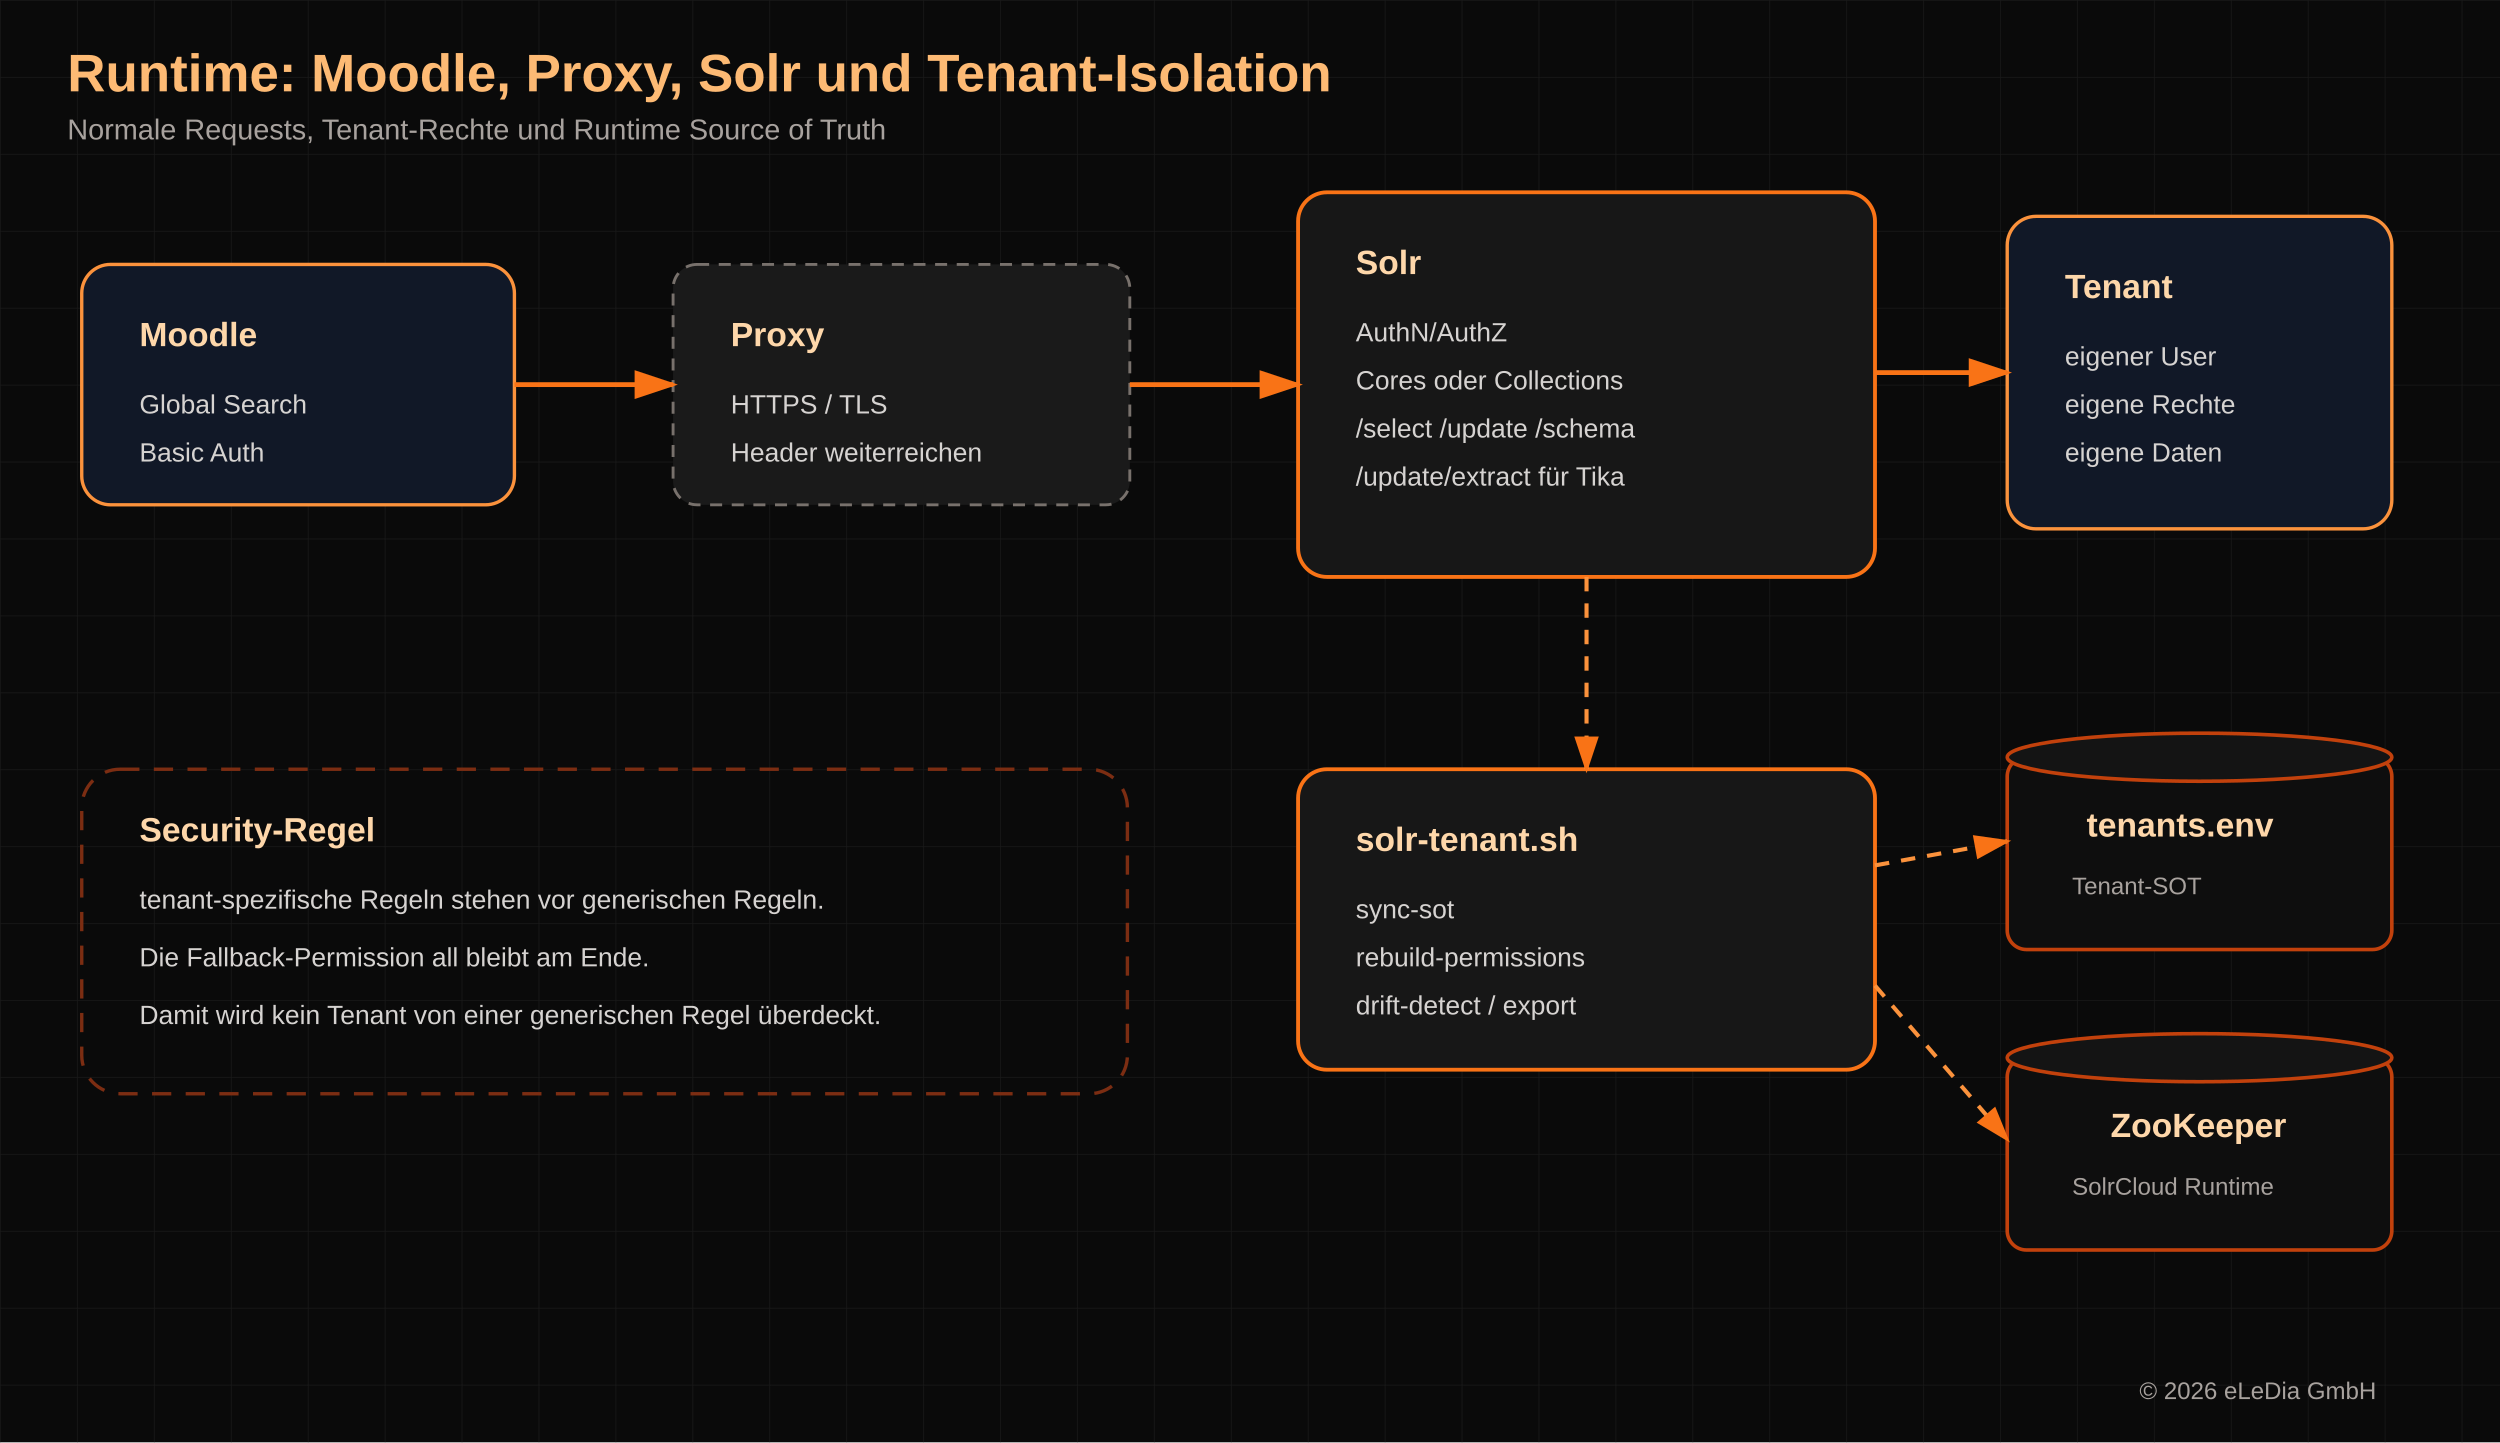
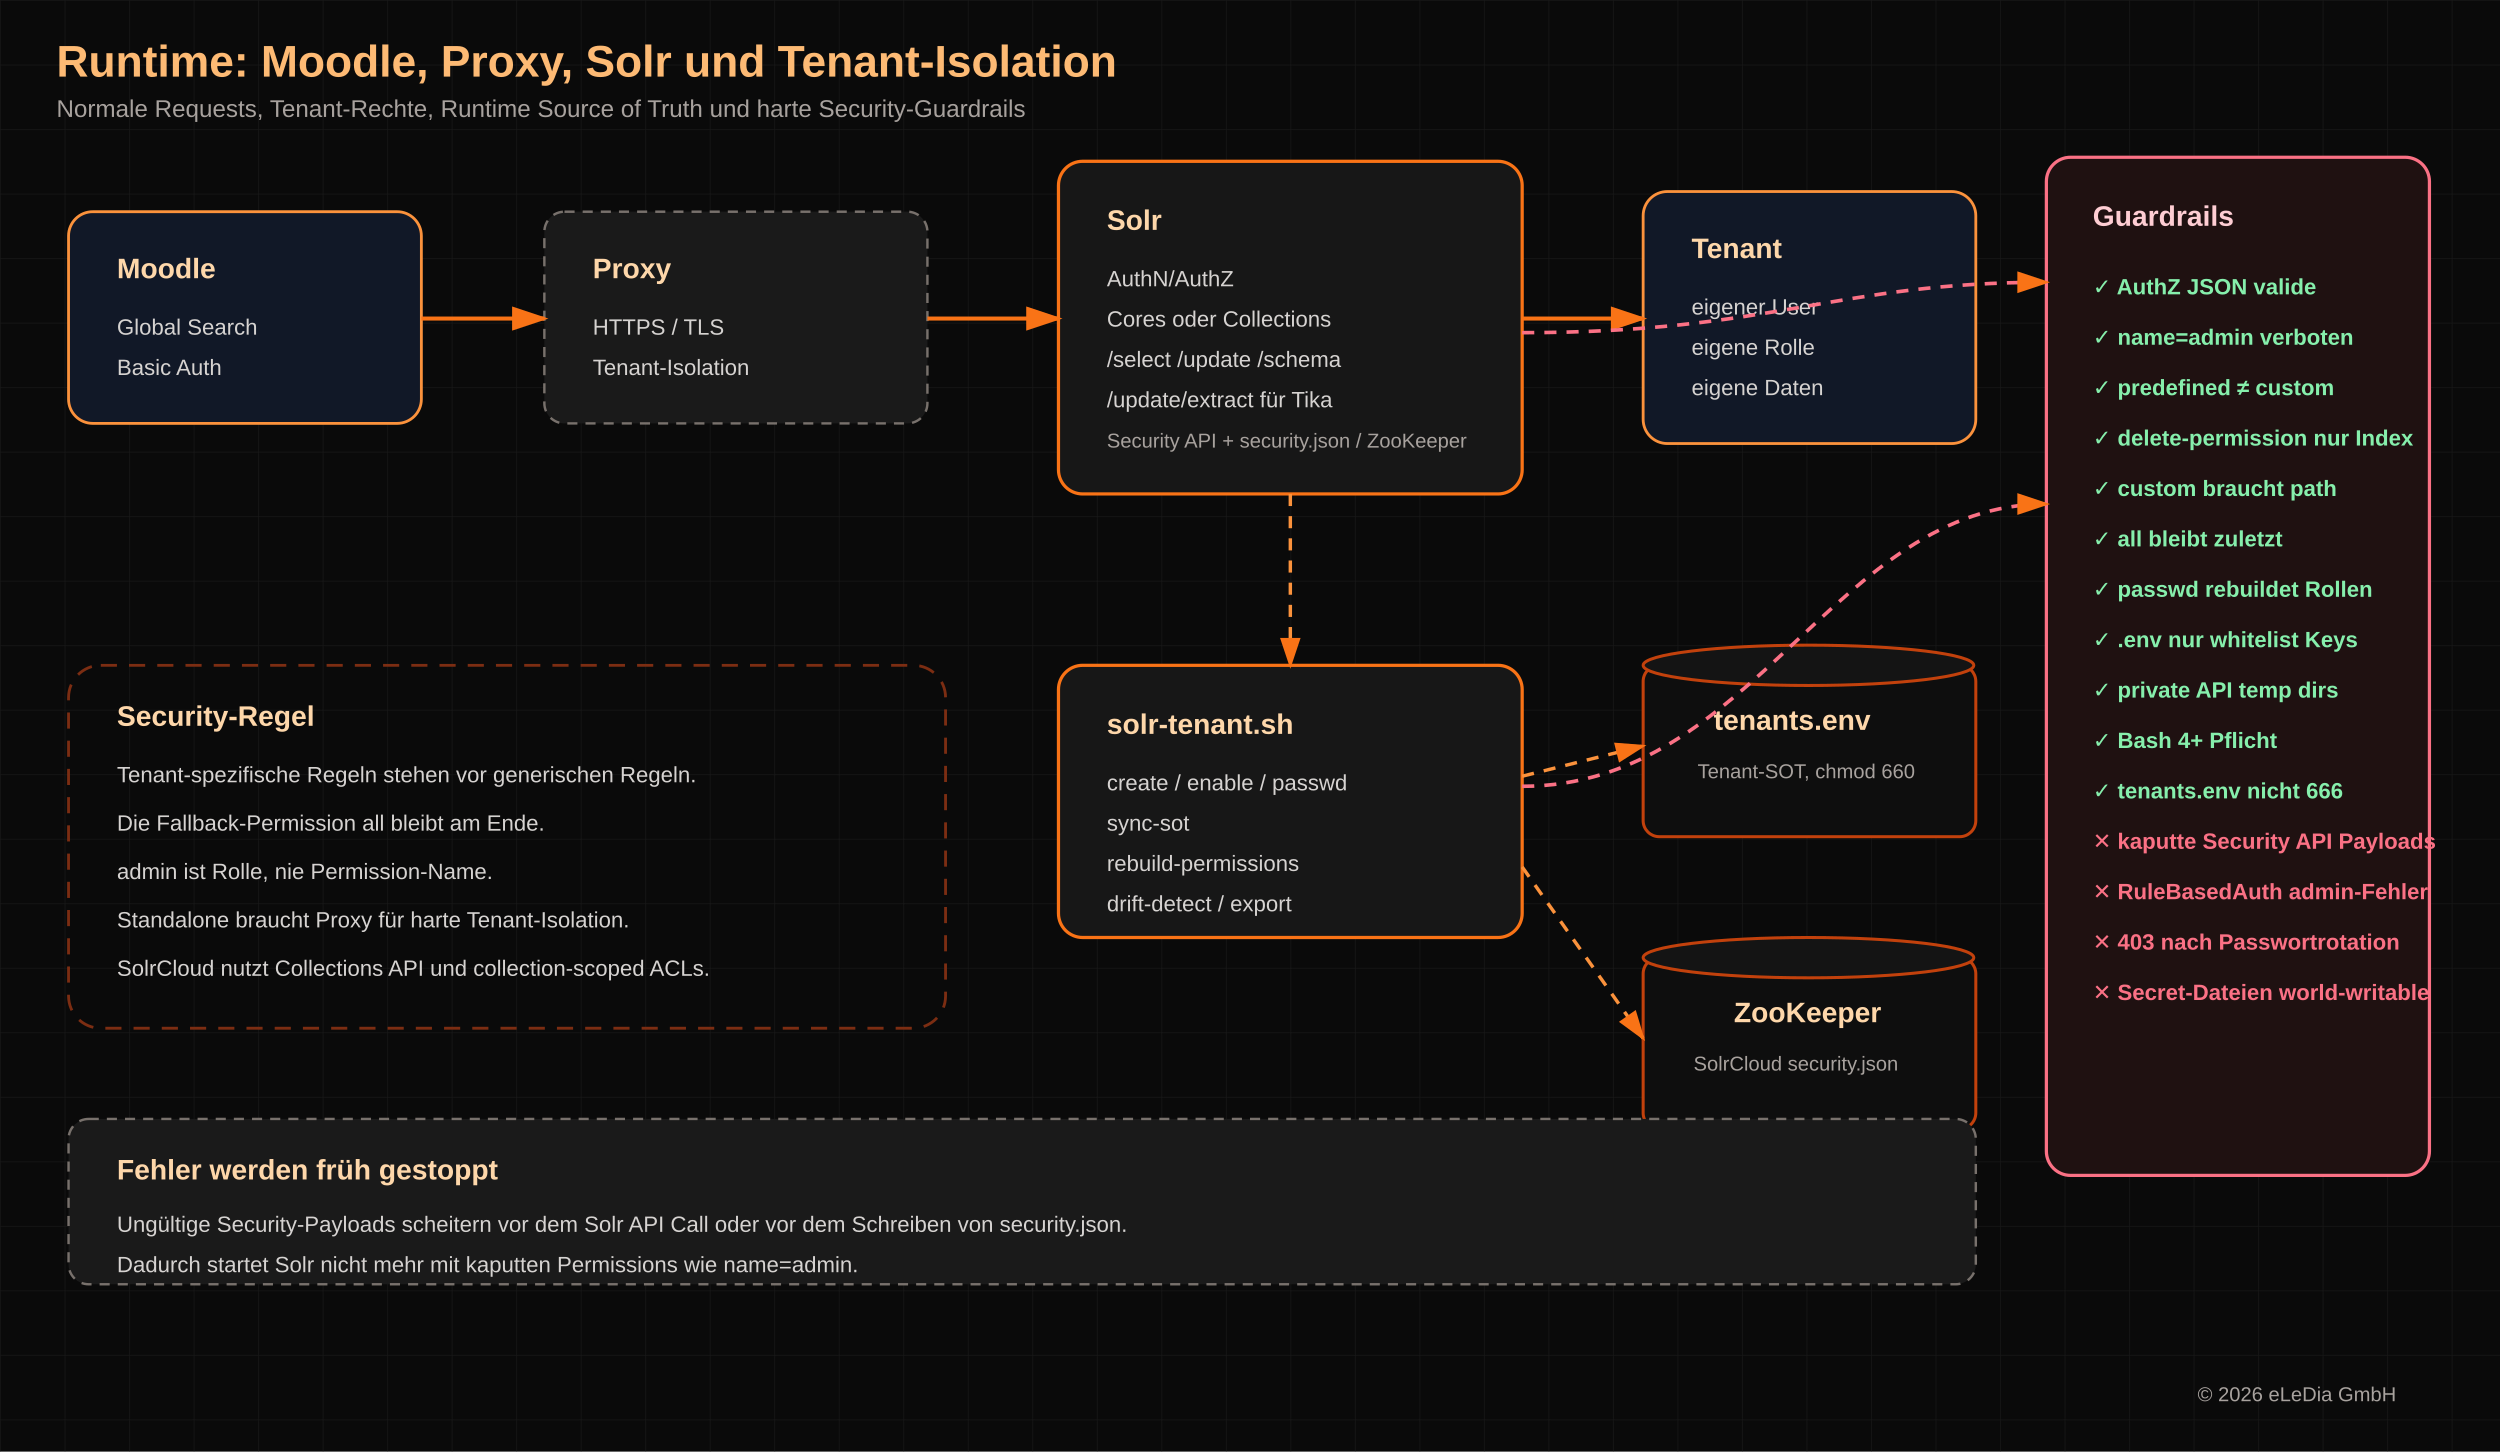
- <svg xmlns="http://www.w3.org/2000/svg" width="1040" height="600" viewBox="0 0 1040 600" role="img" aria-label="Runtime: Moodle, Proxy, Solr und Tenant-Isolation">
+ <svg xmlns="http://www.w3.org/2000/svg" width="1240" height="720" viewBox="0 0 1240 720" role="img" aria-label="Runtime: Moodle, Proxy, Solr, Tenant-Isolation und Guardrails">
  <defs>
    <pattern id="grid" width="32" height="32" patternUnits="userSpaceOnUse">
      <path d="M32 0H0V32" fill="none" stroke="#262626" stroke-width="0.6" />
    </pattern>
    <marker id="arr" markerWidth="10" markerHeight="10" refX="8" refY="3" orient="auto">
      <path d="M0,0 L0,6 L9,3 z" fill="#f97316" />
    </marker>
    <style>
-       .bg{fill:#0a0a0a} .title{font:700 22px Arial,sans-serif;fill:#fdba74} .sub{font:400 12px Arial,sans-serif;fill:#a8a29e}
-       .box{fill:#171717;stroke:#f97316;stroke-width:1.6;rx:12} .box2{fill:#111827;stroke:#fb923c;stroke-width:1.4;rx:12}
-       .store{fill:#0e0e0e;stroke:#c2410c;stroke-width:1.5} .muted{fill:#1a1a1a;stroke:#78716c;stroke-width:1.2;stroke-dasharray:5 4;rx:10}
-       .label{font:700 14px Arial,sans-serif;fill:#fed7aa} .small{font:400 11px Arial,sans-serif;fill:#d6d3d1} .tiny{font:400 10px Arial,sans-serif;fill:#a8a29e}
-       .arrow{stroke:#f97316;stroke-width:2;fill:none;marker-end:url(#arr)} .dash{stroke:#fb923c;stroke-width:1.7;fill:none;stroke-dasharray:6 5;marker-end:url(#arr)}
-       .group{fill:none;stroke:#7c2d12;stroke-width:1.4;stroke-dasharray:8 6;rx:16}
+       .bg{fill:#0a0a0a}.title{font:700 22px Arial,sans-serif;fill:#fdba74}.sub{font:400 12px Arial,sans-serif;fill:#a8a29e}
+       .box{fill:#171717;stroke:#f97316;stroke-width:1.6;rx:12}.box2{fill:#111827;stroke:#fb923c;stroke-width:1.4;rx:12}
+       .guard{fill:#1f1111;stroke:#fb7185;stroke-width:1.6;rx:12}.store{fill:#0e0e0e;stroke:#c2410c;stroke-width:1.5}
+       .muted{fill:#1a1a1a;stroke:#78716c;stroke-width:1.2;stroke-dasharray:5 4;rx:10}.group{fill:none;stroke:#7c2d12;stroke-width:1.4;stroke-dasharray:8 6;rx:16}
+       .label{font:700 14px Arial,sans-serif;fill:#fed7aa}.guardlabel{font:700 14px Arial,sans-serif;fill:#fecdd3}.small{font:400 11px Arial,sans-serif;fill:#d6d3d1}.tiny{font:400 10px Arial,sans-serif;fill:#a8a29e}
+       .ok{font:700 11px Arial,sans-serif;fill:#86efac}.warn{font:700 11px Arial,sans-serif;fill:#fb7185}.arrow{stroke:#f97316;stroke-width:2;fill:none;marker-end:url(#arr)}.dash{stroke:#fb923c;stroke-width:1.7;fill:none;stroke-dasharray:6 5;marker-end:url(#arr)}.guardline{stroke:#fb7185;stroke-width:1.8;fill:none;stroke-dasharray:6 5;marker-end:url(#arr)}
    </style>
  </defs>
-   <rect class="bg" width="1040" height="600" />
-   <rect width="1040" height="600" fill="url(#grid)" opacity="0.55" />
+   <rect class="bg" width="1240" height="720" />
+   <rect width="1240" height="720" fill="url(#grid)" opacity="0.55" />
  <text x="28" y="38" class="title">Runtime: Moodle, Proxy, Solr und Tenant-Isolation</text>
-   <text x="28" y="58" class="sub">Normale Requests, Tenant-Rechte und Runtime Source of Truth</text>
-   <rect x="34" y="110" width="180" height="100" class="box2" />
-   <text x="58" y="144" class="label">Moodle</text>
-   <text x="58" y="172" class="small">Global Search</text>
-   <text x="58" y="192" class="small">Basic Auth</text>
-   <rect x="280" y="110" width="190" height="100" class="muted" />
-   <text x="304" y="144" class="label">Proxy</text>
-   <text x="304" y="172" class="small">HTTPS / TLS</text>
-   <text x="304" y="192" class="small">Header weiterreichen</text>
-   <rect x="540" y="80" width="240" height="160" class="box" />
-   <text x="564" y="114" class="label">Solr</text>
-   <text x="564" y="142" class="small">AuthN/AuthZ</text>
-   <text x="564" y="162" class="small">Cores oder Collections</text>
-   <text x="564" y="182" class="small">/select /update /schema</text>
-   <text x="564" y="202" class="small">/update/extract für Tika</text>
-   <rect x="835" y="90" width="160" height="130" class="box2" />
-   <text x="859" y="124" class="label">Tenant</text>
-   <text x="859" y="152" class="small">eigener User</text>
-   <text x="859" y="172" class="small">eigene Rechte</text>
-   <text x="859" y="192" class="small">eigene Daten</text>
-   <rect x="540" y="320" width="240" height="125" class="box" />
-   <text x="564" y="354" class="label">solr-tenant.sh</text>
-   <text x="564" y="382" class="small">sync-sot</text>
-   <text x="564" y="402" class="small">rebuild-permissions</text>
-   <text x="564" y="422" class="small">drift-detect / export</text>
-   <rect x="835" y="315" width="160" height="80" class="store" rx="8" />
-   <ellipse cx="915" cy="315" rx="80" ry="10" fill="#141414" stroke="#c2410c" stroke-width="1.5" />
-   <text x="868" y="348" class="label">tenants.env</text>
-   <text x="862" y="372" class="tiny">Tenant-SOT</text>
-   <rect x="835" y="440" width="160" height="80" class="store" rx="8" />
-   <ellipse cx="915" cy="440" rx="80" ry="10" fill="#141414" stroke="#c2410c" stroke-width="1.5" />
-   <text x="878" y="473" class="label">ZooKeeper</text>
-   <text x="862" y="497" class="tiny">SolrCloud Runtime</text>
-   <line x1="214" y1="160" x2="280" y2="160" class="arrow" />
-   <line x1="470" y1="160" x2="540" y2="160" class="arrow" />
-   <line x1="780" y1="155" x2="835" y2="155" class="arrow" />
-   <path d="M660 240 V320" class="dash" />
-   <line x1="780" y1="360" x2="835" y2="350" class="dash" />
-   <line x1="780" y1="410" x2="835" y2="474" class="dash" />
-   <rect x="34" y="320" width="435" height="135" class="group" />
-   <text x="58" y="350" class="label">Security-Regel</text>
-   <text x="58" y="378" class="small">tenant-spezifische Regeln stehen vor generischen Regeln.</text>
-   <text x="58" y="402" class="small">Die Fallback-Permission all bleibt am Ende.</text>
-   <text x="58" y="426" class="small">Damit wird kein Tenant von einer generischen Regel überdeckt.</text>
-   <text x="890" y="582" class="tiny">© 2026 eLeDia GmbH</text>
+   <text x="28" y="58" class="sub">Normale Requests, Tenant-Rechte, Runtime Source of Truth und harte Security-Guardrails</text>
+   <rect x="34" y="105" width="175" height="105" class="box2" />
+   <text x="58" y="138" class="label">Moodle</text>
+   <text x="58" y="166" class="small">Global Search</text>
+   <text x="58" y="186" class="small">Basic Auth</text>
+   <rect x="270" y="105" width="190" height="105" class="muted" />
+   <text x="294" y="138" class="label">Proxy</text>
+   <text x="294" y="166" class="small">HTTPS / TLS</text>
+   <text x="294" y="186" class="small">Tenant-Isolation</text>
+   <rect x="525" y="80" width="230" height="165" class="box" />
+   <text x="549" y="114" class="label">Solr</text>
+   <text x="549" y="142" class="small">AuthN/AuthZ</text>
+   <text x="549" y="162" class="small">Cores oder Collections</text>
+   <text x="549" y="182" class="small">/select /update /schema</text>
+   <text x="549" y="202" class="small">/update/extract für Tika</text>
+   <text x="549" y="222" class="tiny">Security API + security.json / ZooKeeper</text>
+   <rect x="815" y="95" width="165" height="125" class="box2" />
+   <text x="839" y="128" class="label">Tenant</text>
+   <text x="839" y="156" class="small">eigener User</text>
+   <text x="839" y="176" class="small">eigene Rolle</text>
+   <text x="839" y="196" class="small">eigene Daten</text>
+   <rect x="525" y="330" width="230" height="135" class="box" />
+   <text x="549" y="364" class="label">solr-tenant.sh</text>
+   <text x="549" y="392" class="small">create / enable / passwd</text>
+   <text x="549" y="412" class="small">sync-sot</text>
+   <text x="549" y="432" class="small">rebuild-permissions</text>
+   <text x="549" y="452" class="small">drift-detect / export</text>
+   <rect x="815" y="330" width="165" height="85" class="store" rx="8" />
+   <ellipse cx="897" cy="330" rx="82" ry="10" fill="#141414" stroke="#c2410c" stroke-width="1.5" />
+   <text x="850" y="362" class="label">tenants.env</text>
+   <text x="842" y="386" class="tiny">Tenant-SOT, chmod 660</text>
+   <rect x="815" y="475" width="165" height="85" class="store" rx="8" />
+   <ellipse cx="897" cy="475" rx="82" ry="10" fill="#141414" stroke="#c2410c" stroke-width="1.5" />
+   <text x="860" y="507" class="label">ZooKeeper</text>
+   <text x="840" y="531" class="tiny">SolrCloud security.json</text>
+   <rect x="1015" y="78" width="190" height="505" class="guard" />
+   <text x="1038" y="112" class="guardlabel">Guardrails</text>
+   <text x="1038" y="146" class="ok">✓ AuthZ JSON valide</text>
+   <text x="1038" y="171" class="ok">✓ name=admin verboten</text>
+   <text x="1038" y="196" class="ok">✓ predefined ≠ custom</text>
+   <text x="1038" y="221" class="ok">✓ delete-permission nur Index</text>
+   <text x="1038" y="246" class="ok">✓ custom braucht path</text>
+   <text x="1038" y="271" class="ok">✓ all bleibt zuletzt</text>
+   <text x="1038" y="296" class="ok">✓ passwd rebuildet Rollen</text>
+   <text x="1038" y="321" class="ok">✓ .env nur whitelist Keys</text>
+   <text x="1038" y="346" class="ok">✓ private API temp dirs</text>
+   <text x="1038" y="371" class="ok">✓ Bash 4+ Pflicht</text>
+   <text x="1038" y="396" class="ok">✓ tenants.env nicht 666</text>
+   <text x="1038" y="421" class="warn">✕ kaputte Security API Payloads</text>
+   <text x="1038" y="446" class="warn">✕ RuleBasedAuth admin-Fehler</text>
+   <text x="1038" y="471" class="warn">✕ 403 nach Passwortrotation</text>
+   <text x="1038" y="496" class="warn">✕ Secret-Dateien world-writable</text>
+   <line x1="209" y1="158" x2="270" y2="158" class="arrow" />
+   <line x1="460" y1="158" x2="525" y2="158" class="arrow" />
+   <line x1="755" y1="158" x2="815" y2="158" class="arrow" />
+   <path d="M640 245 V330" class="dash" />
+   <line x1="755" y1="385" x2="815" y2="370" class="dash" />
+   <line x1="755" y1="430" x2="815" y2="515" class="dash" />
+   <path d="M755 390 C870 390 910 250 1015 250" class="guardline" />
+   <path d="M755 165 C880 165 910 140 1015 140" class="guardline" />
+   <rect x="34" y="330" width="435" height="180" class="group" />
+   <text x="58" y="360" class="label">Security-Regel</text>
+   <text x="58" y="388" class="small">Tenant-spezifische Regeln stehen vor generischen Regeln.</text>
+   <text x="58" y="412" class="small">Die Fallback-Permission all bleibt am Ende.</text>
+   <text x="58" y="436" class="small">admin ist Rolle, nie Permission-Name.</text>
+   <text x="58" y="460" class="small">Standalone braucht Proxy für harte Tenant-Isolation.</text>
+   <text x="58" y="484" class="small">SolrCloud nutzt Collections API und collection-scoped ACLs.</text>
+   <rect x="34" y="555" width="946" height="82" class="muted" />
+   <text x="58" y="585" class="label">Fehler werden früh gestoppt</text>
+   <text x="58" y="611" class="small">Ungültige Security-Payloads scheitern vor dem Solr API Call oder vor dem Schreiben von security.json.</text>
+   <text x="58" y="631" class="small">Dadurch startet Solr nicht mehr mit kaputten Permissions wie name=admin.</text>
+   <text x="1090" y="695" class="tiny">© 2026 eLeDia GmbH</text>
</svg>
